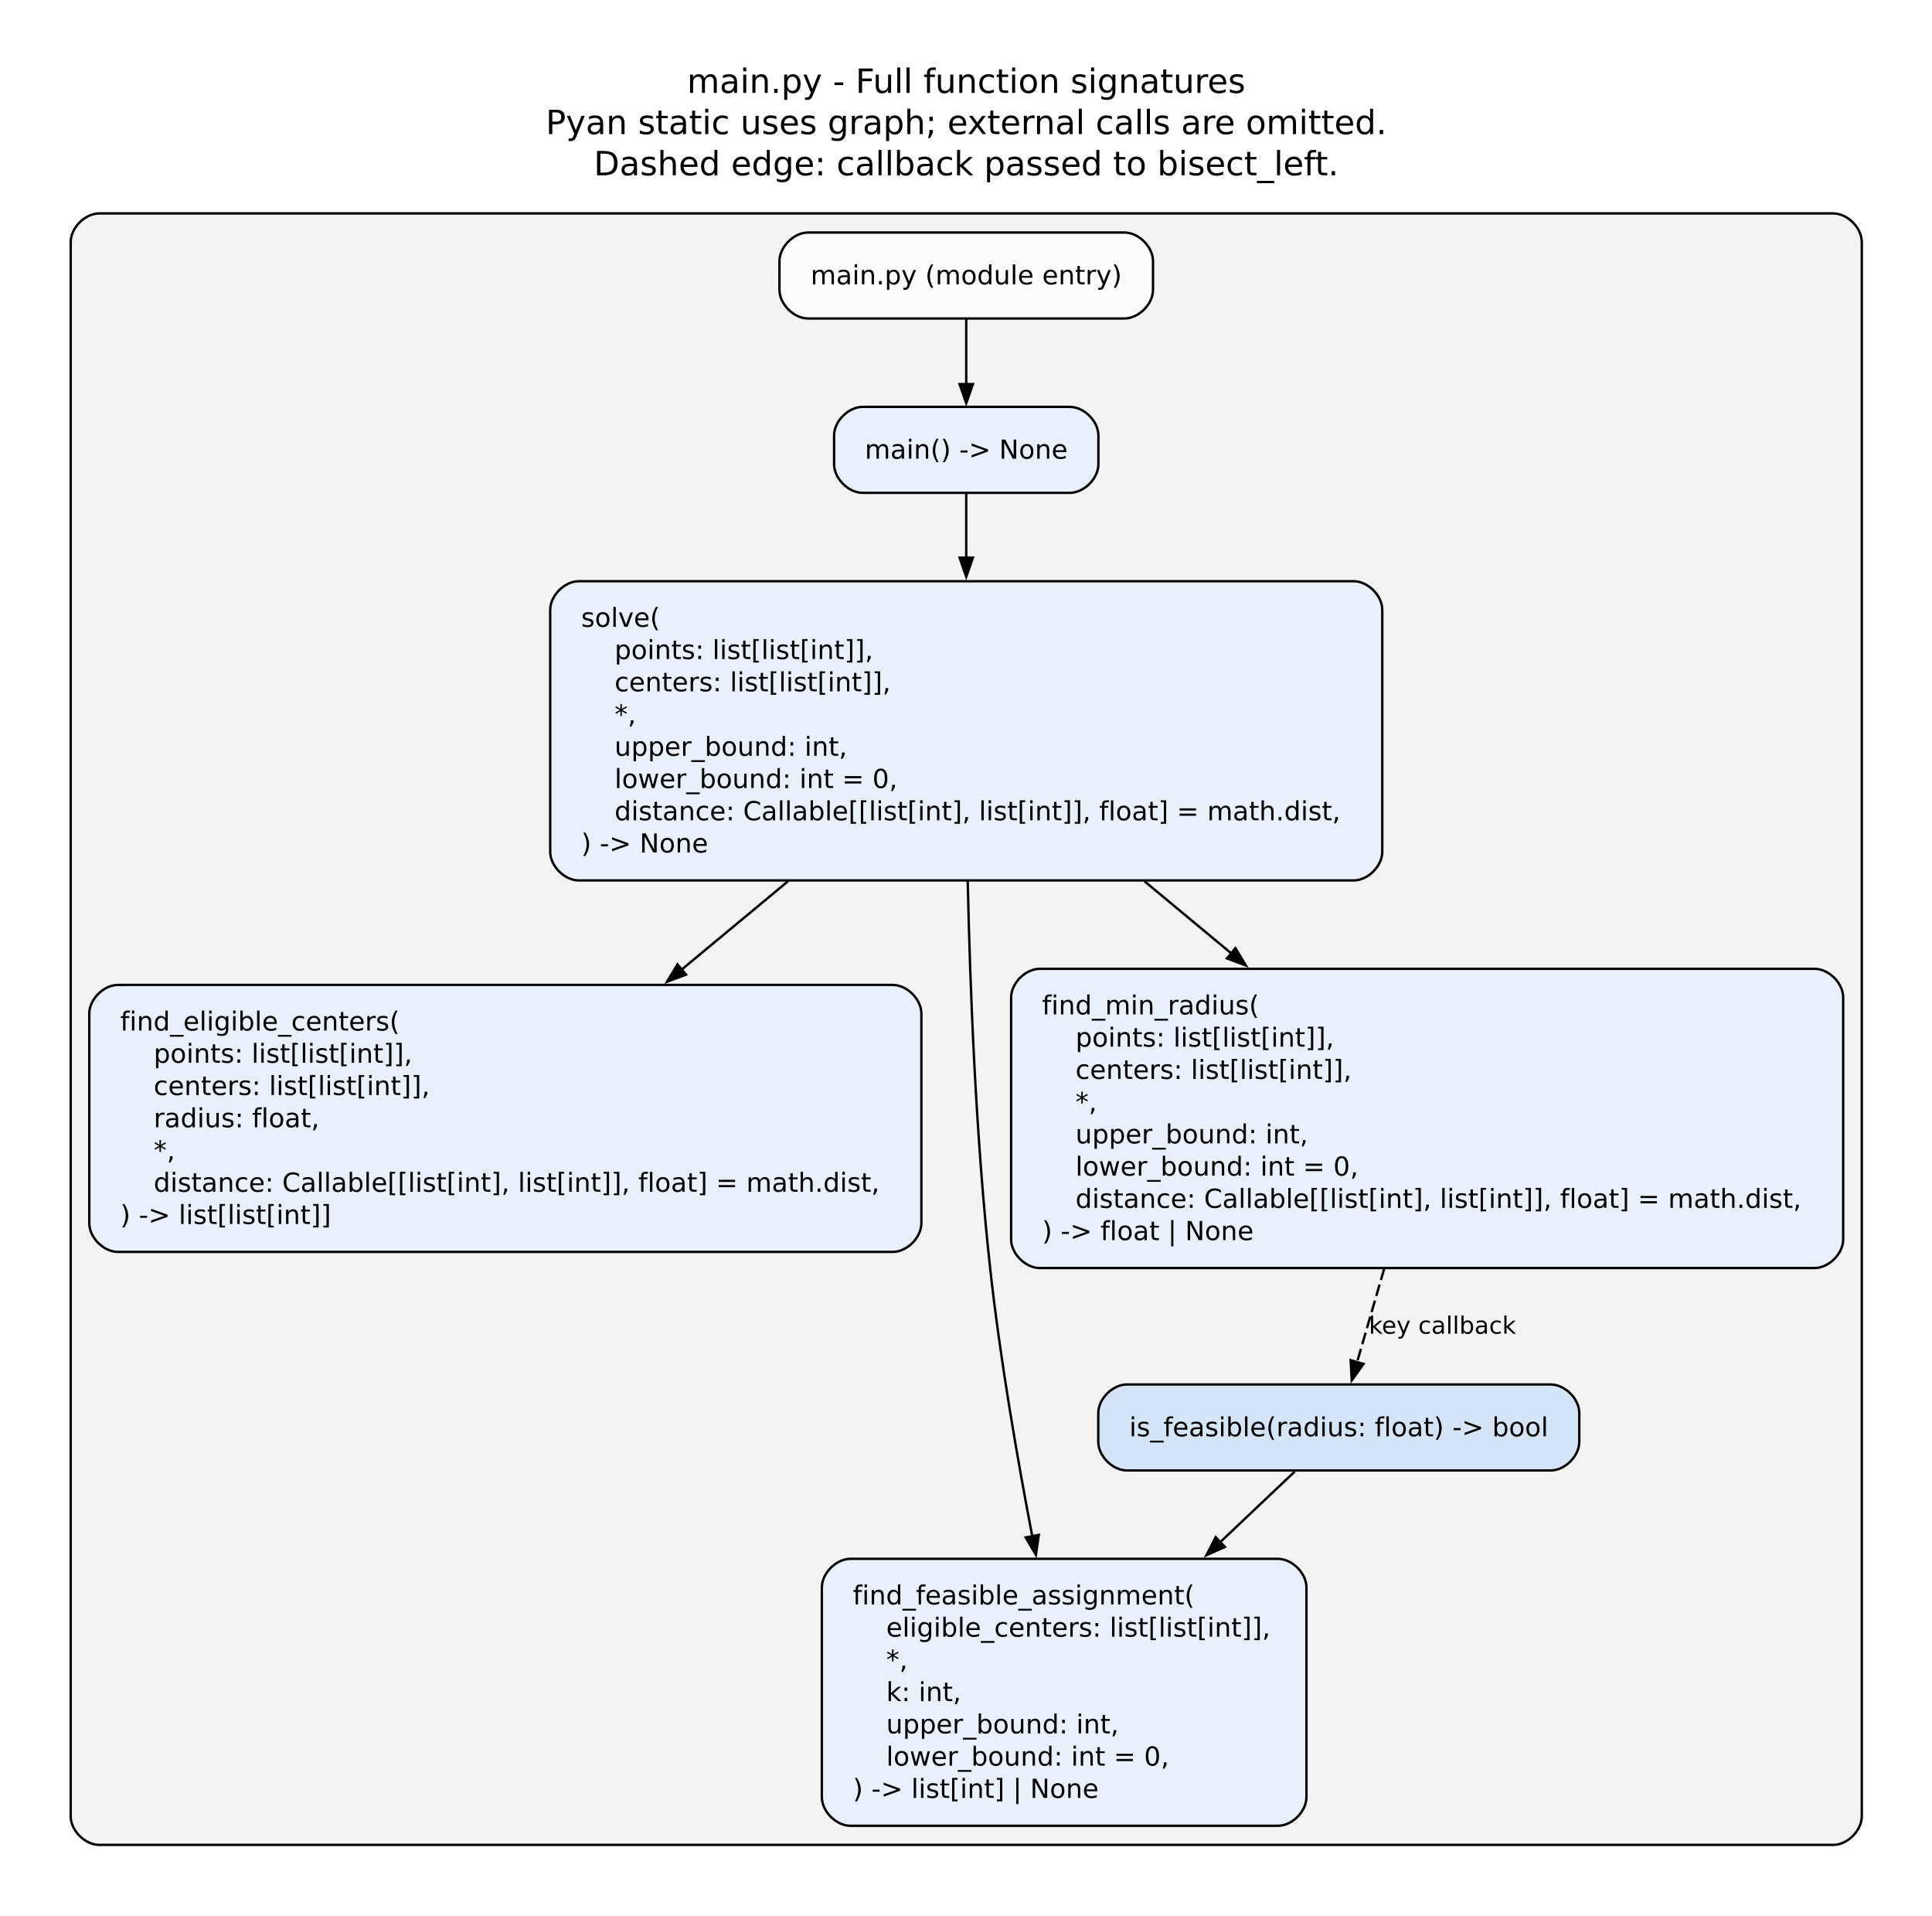
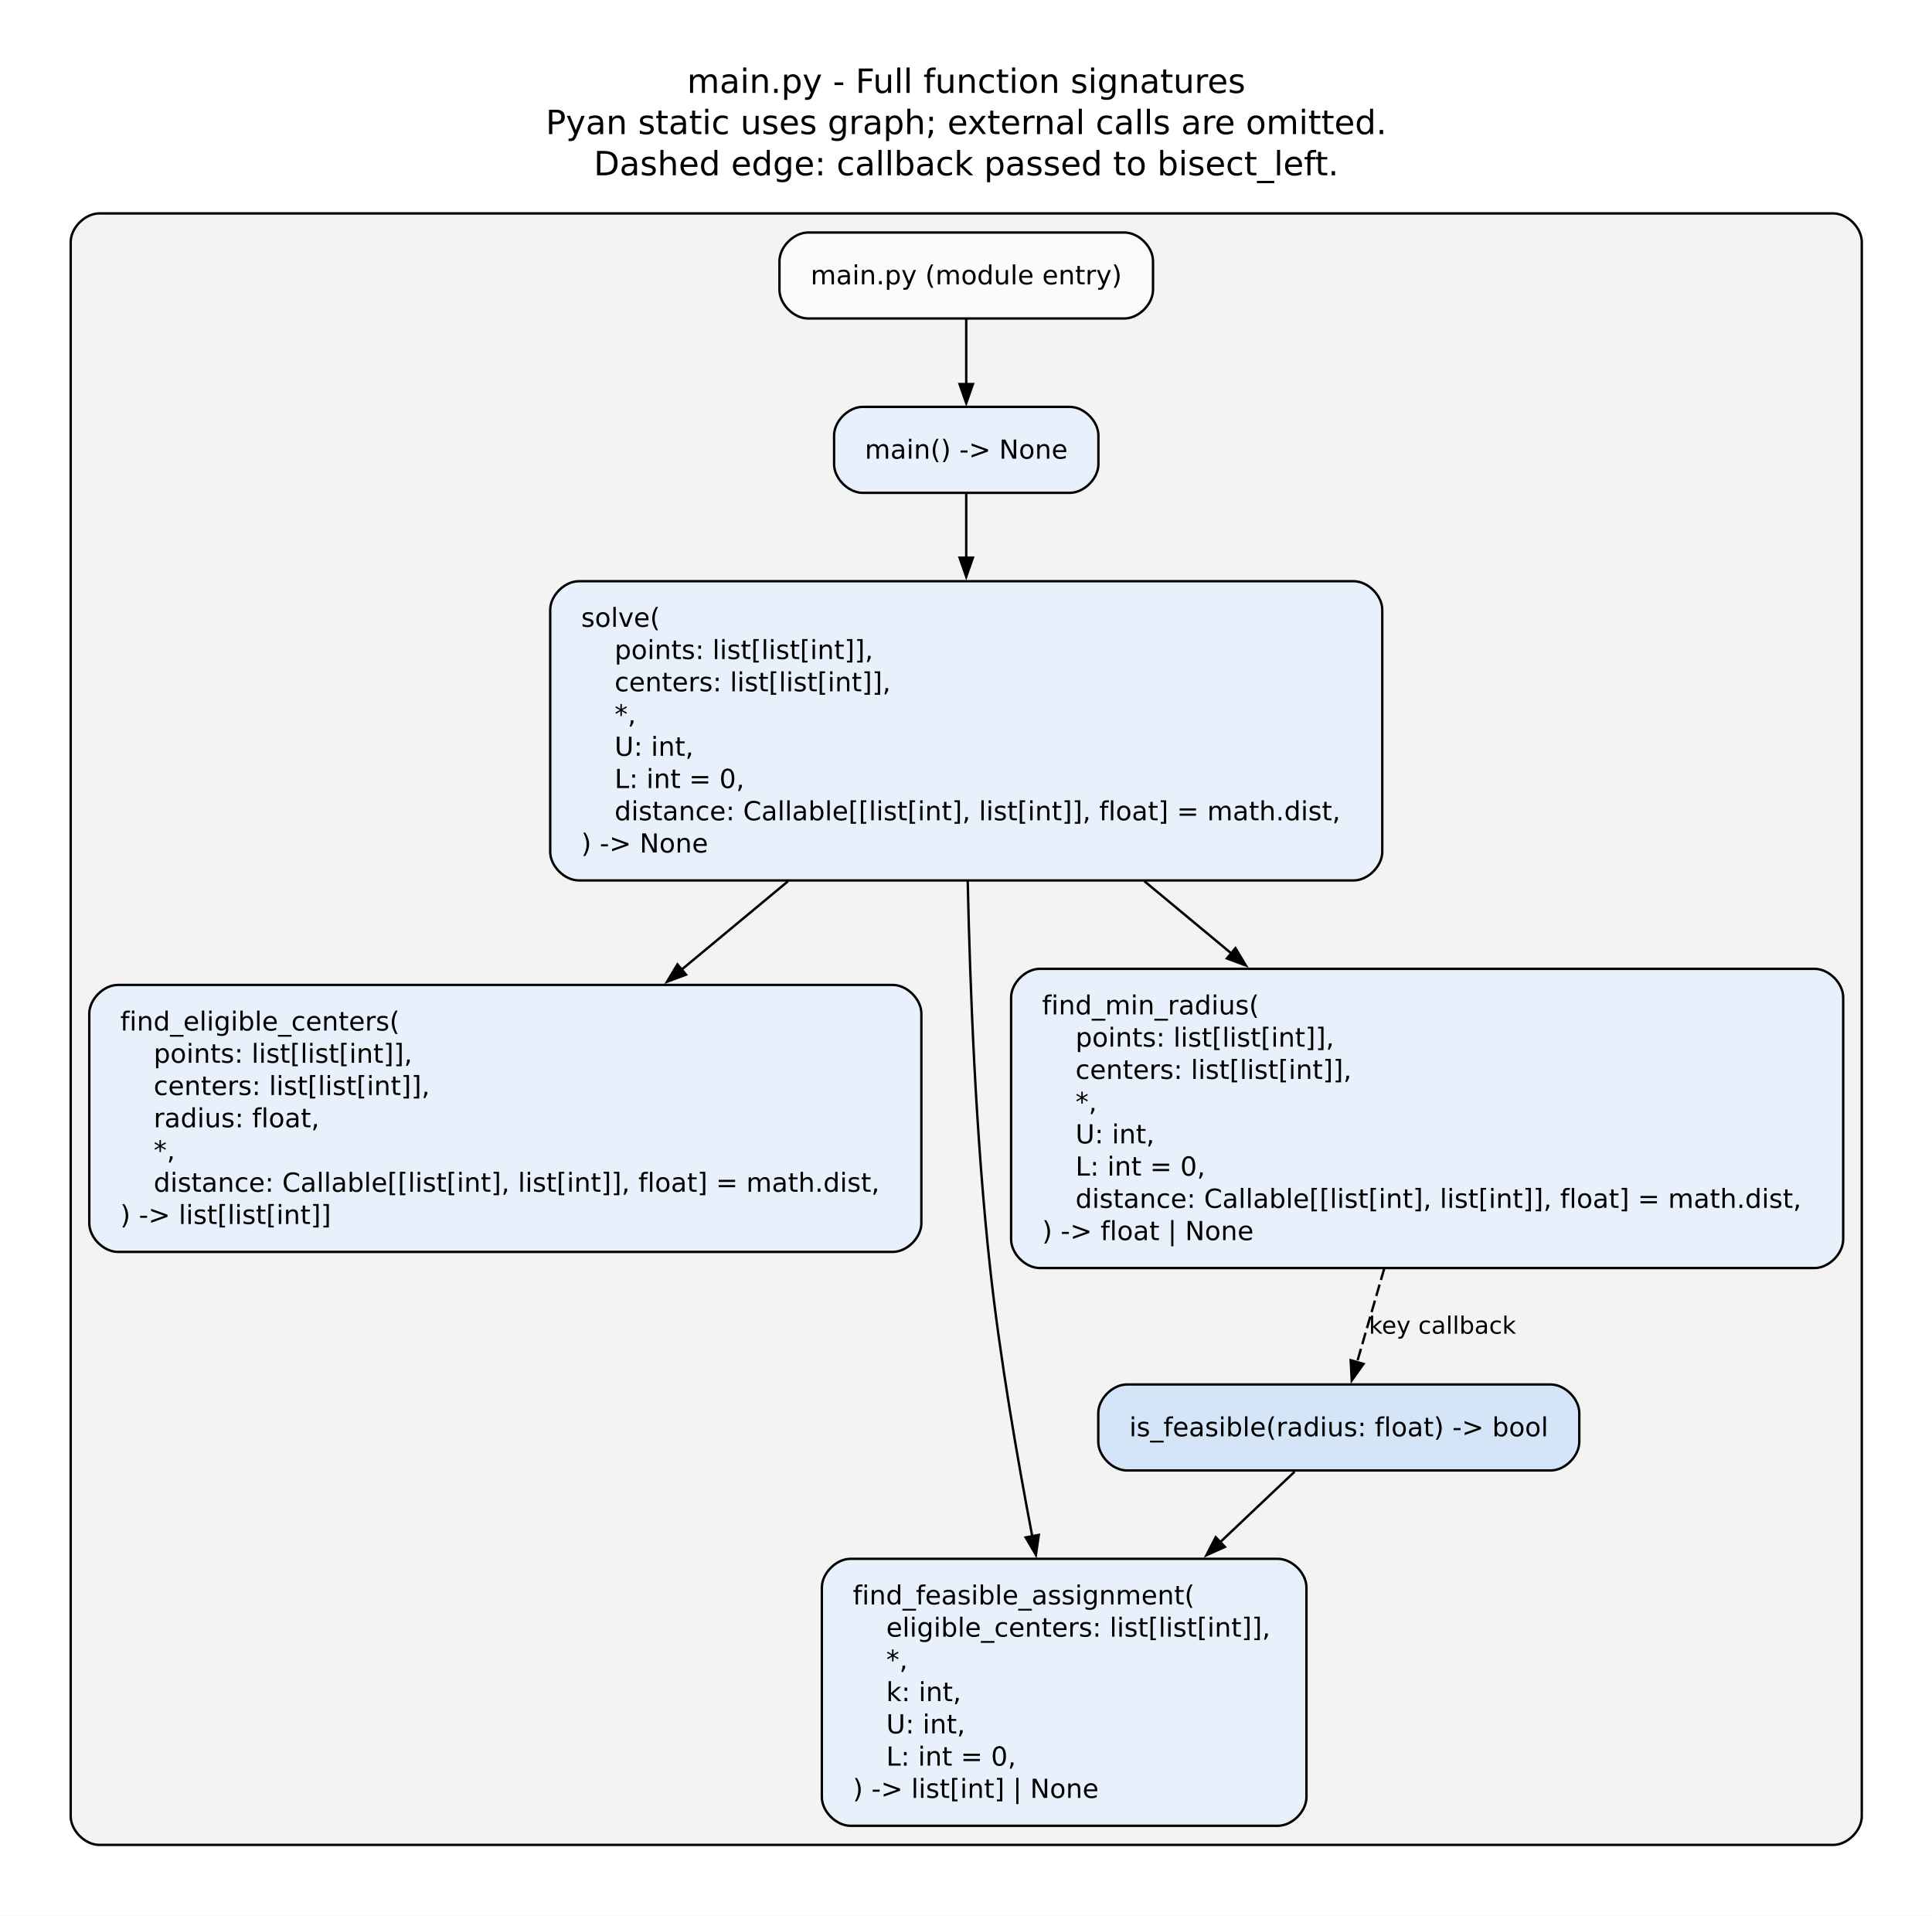
<svg xmlns="http://www.w3.org/2000/svg" xmlns:xlink="http://www.w3.org/1999/xlink" width="809pt" height="802pt" viewBox="0.00 0.00 809.00 802.00">
  <g id="graph0" class="graph" transform="scale(1 1) rotate(0) translate(21.6 780.44)">
    <polygon fill="white" stroke="none" points="-21.6,21.6 -21.6,-780.44 787.6,-780.44 787.6,21.6 -21.6,21.6" />
    <text xml:space="preserve" text-anchor="middle" x="383" y="-741.54" font-family="DejaVu Sans" font-size="14.00">main.py - Full function signatures</text>
    <text xml:space="preserve" text-anchor="middle" x="383" y="-724.29" font-family="DejaVu Sans" font-size="14.00">Pyan static uses graph; external calls are omitted.</text>
    <text xml:space="preserve" text-anchor="middle" x="383" y="-707.04" font-family="DejaVu Sans" font-size="14.00">Dashed edge: callback passed to bisect_left.</text>
    <g id="clust1" class="cluster">
      <path fill="#808080" fill-opacity="0.094" stroke="black" d="M20,-8C20,-8 746,-8 746,-8 752,-8 758,-14 758,-20 758,-20 758,-679.09 758,-679.09 758,-685.09 752,-691.09 746,-691.09 746,-691.09 20,-691.09 20,-691.09 14,-691.09 8,-685.09 8,-679.09 8,-679.09 8,-20 8,-20 8,-14 14,-8 20,-8" />
    </g>
    <g id="node1" class="node">
      <g id="a_node1">
        <a xlink:title="main&#10;/home/ian/school/cluster/main.py">
          <path fill="#ffffff" fill-opacity="0.698" stroke="black" d="M449.21,-683.09C449.21,-683.09 316.79,-683.09 316.79,-683.09 310.79,-683.09 304.79,-677.09 304.79,-671.09 304.79,-671.09 304.79,-659.09 304.79,-659.09 304.79,-653.09 310.79,-647.09 316.79,-647.09 316.79,-647.09 449.21,-647.09 449.21,-647.09 455.21,-647.09 461.21,-653.09 461.21,-659.09 461.21,-659.09 461.21,-671.09 461.21,-671.09 461.21,-677.09 455.21,-683.09 449.21,-683.09" />
          <text xml:space="preserve" text-anchor="middle" x="383" y="-661.39" font-family="DejaVu Sans" font-size="11.00" fill="#000000">main.py (module entry)</text>
        </a>
      </g>
    </g>
    <g id="node5" class="node">
      <g id="a_node5">
        <a xlink:title="main.main&#10;/home/ian/school/cluster/main.py:187&#10;function in main">
          <path fill="#e8f1fb" stroke="black" d="M426.34,-610.09C426.34,-610.09 339.66,-610.09 339.66,-610.09 333.66,-610.09 327.66,-604.09 327.66,-598.09 327.66,-598.09 327.66,-586.09 327.66,-586.09 327.66,-580.09 333.66,-574.09 339.66,-574.09 339.66,-574.09 426.34,-574.09 426.34,-574.09 432.34,-574.09 438.34,-580.09 438.34,-586.09 438.34,-586.09 438.34,-598.09 438.34,-598.09 438.34,-604.09 432.34,-610.09 426.34,-610.09" />
          <text xml:space="preserve" text-anchor="middle" x="383" y="-588.39" font-family="DejaVu Sans" font-size="11.00" fill="#000000">main() -&gt; None</text>
        </a>
      </g>
    </g>
    <g id="edge1" class="edge">
      <path fill="none" stroke="#000000" d="M383,-646.9C383,-638.71 383,-628.71 383,-619.57" />
      <polygon fill="#000000" stroke="#000000" points="385.8,-619.63 383,-611.63 380.2,-619.63 385.8,-619.63" />
    </g>
    <g id="node2" class="node">
      <g id="a_node2">
        <a xlink:title="main.find_eligible_centers&#10;/home/ian/school/cluster/main.py:8&#10;function in main">
          <path fill="#e8f1fb" stroke="black" d="M352.21,-368.06C352.21,-368.06 27.79,-368.06 27.79,-368.06 21.79,-368.06 15.79,-362.06 15.79,-356.06 15.79,-356.06 15.79,-268.28 15.79,-268.28 15.79,-262.28 21.79,-256.28 27.79,-256.28 27.79,-256.28 352.21,-256.28 352.21,-256.28 358.21,-256.28 364.21,-262.28 364.21,-268.28 364.21,-268.28 364.21,-356.06 364.21,-356.06 364.21,-362.06 358.21,-368.06 352.21,-368.06" />
          <text xml:space="preserve" text-anchor="start" x="28.75" y="-348.97" font-family="DejaVu Sans" font-size="11.00" fill="#000000">find_eligible_centers(</text>
          <text xml:space="preserve" text-anchor="start" x="28.75" y="-335.47" font-family="DejaVu Sans" font-size="11.00" fill="#000000">    points: list[list[int]],</text>
          <text xml:space="preserve" text-anchor="start" x="28.75" y="-321.97" font-family="DejaVu Sans" font-size="11.00" fill="#000000">    centers: list[list[int]],</text>
          <text xml:space="preserve" text-anchor="start" x="28.75" y="-308.47" font-family="DejaVu Sans" font-size="11.00" fill="#000000">    radius: float,</text>
          <text xml:space="preserve" text-anchor="start" x="28.75" y="-294.97" font-family="DejaVu Sans" font-size="11.00" fill="#000000">    *,</text>
          <text xml:space="preserve" text-anchor="start" x="28.75" y="-281.47" font-family="DejaVu Sans" font-size="11.00" fill="#000000">    distance: Callable[[list[int], list[int]], float] = math.dist,</text>
          <text xml:space="preserve" text-anchor="start" x="28.75" y="-267.97" font-family="DejaVu Sans" font-size="11.00" fill="#000000">) -&gt; list[list[int]]</text>
        </a>
      </g>
    </g>
    <g id="node3" class="node">
      <g id="a_node3">
        <a xlink:title="main.find_feasible_assignment&#10;/home/ian/school/cluster/main.py:22&#10;function in main">
          <path fill="#e8f1fb" stroke="black" d="M513.46,-127.78C513.46,-127.78 334.54,-127.78 334.54,-127.78 328.54,-127.78 322.54,-121.78 322.54,-115.78 322.54,-115.78 322.54,-28 322.54,-28 322.54,-22 328.54,-16 334.54,-16 334.54,-16 513.46,-16 513.46,-16 519.46,-16 525.46,-22 525.46,-28 525.46,-28 525.46,-115.78 525.46,-115.78 525.46,-121.78 519.46,-127.78 513.46,-127.78" />
          <text xml:space="preserve" text-anchor="start" x="335.5" y="-108.69" font-family="DejaVu Sans" font-size="11.00" fill="#000000">find_feasible_assignment(</text>
          <text xml:space="preserve" text-anchor="start" x="335.5" y="-95.19" font-family="DejaVu Sans" font-size="11.00" fill="#000000">    eligible_centers: list[list[int]],</text>
          <text xml:space="preserve" text-anchor="start" x="335.5" y="-81.69" font-family="DejaVu Sans" font-size="11.00" fill="#000000">    *,</text>
          <text xml:space="preserve" text-anchor="start" x="335.5" y="-68.19" font-family="DejaVu Sans" font-size="11.00" fill="#000000">    k: int,</text>
-           <text xml:space="preserve" text-anchor="start" x="335.5" y="-54.69" font-family="DejaVu Sans" font-size="11.00" fill="#000000">    upper_bound: int,</text>
-           <text xml:space="preserve" text-anchor="start" x="335.5" y="-41.19" font-family="DejaVu Sans" font-size="11.00" fill="#000000">    lower_bound: int = 0,</text>
+           <text xml:space="preserve" text-anchor="start" x="335.5" y="-54.69" font-family="DejaVu Sans" font-size="11.00" fill="#000000">    U: int,</text>
+           <text xml:space="preserve" text-anchor="start" x="335.5" y="-41.19" font-family="DejaVu Sans" font-size="11.00" fill="#000000">    L: int = 0,</text>
          <text xml:space="preserve" text-anchor="start" x="335.5" y="-27.69" font-family="DejaVu Sans" font-size="11.00" fill="#000000">) -&gt; list[int] | None</text>
        </a>
      </g>
    </g>
    <g id="node4" class="node">
      <g id="a_node4">
        <a xlink:title="main.find_min_radius&#10;/home/ian/school/cluster/main.py:91&#10;function in main">
          <path fill="#e8f1fb" stroke="black" d="M738.21,-374.81C738.21,-374.81 413.79,-374.81 413.79,-374.81 407.79,-374.81 401.79,-368.81 401.79,-362.81 401.79,-362.81 401.79,-261.53 401.79,-261.53 401.79,-255.53 407.79,-249.53 413.79,-249.53 413.79,-249.53 738.21,-249.53 738.21,-249.53 744.21,-249.53 750.21,-255.53 750.21,-261.53 750.21,-261.53 750.21,-362.81 750.21,-362.81 750.21,-368.81 744.21,-374.81 738.21,-374.81" />
          <text xml:space="preserve" text-anchor="start" x="414.75" y="-355.72" font-family="DejaVu Sans" font-size="11.00" fill="#000000">find_min_radius(</text>
          <text xml:space="preserve" text-anchor="start" x="414.75" y="-342.22" font-family="DejaVu Sans" font-size="11.00" fill="#000000">    points: list[list[int]],</text>
          <text xml:space="preserve" text-anchor="start" x="414.75" y="-328.72" font-family="DejaVu Sans" font-size="11.00" fill="#000000">    centers: list[list[int]],</text>
          <text xml:space="preserve" text-anchor="start" x="414.75" y="-315.22" font-family="DejaVu Sans" font-size="11.00" fill="#000000">    *,</text>
-           <text xml:space="preserve" text-anchor="start" x="414.75" y="-301.72" font-family="DejaVu Sans" font-size="11.00" fill="#000000">    upper_bound: int,</text>
-           <text xml:space="preserve" text-anchor="start" x="414.75" y="-288.22" font-family="DejaVu Sans" font-size="11.00" fill="#000000">    lower_bound: int = 0,</text>
+           <text xml:space="preserve" text-anchor="start" x="414.75" y="-301.72" font-family="DejaVu Sans" font-size="11.00" fill="#000000">    U: int,</text>
+           <text xml:space="preserve" text-anchor="start" x="414.75" y="-288.22" font-family="DejaVu Sans" font-size="11.00" fill="#000000">    L: int = 0,</text>
          <text xml:space="preserve" text-anchor="start" x="414.75" y="-274.72" font-family="DejaVu Sans" font-size="11.00" fill="#000000">    distance: Callable[[list[int], list[int]], float] = math.dist,</text>
          <text xml:space="preserve" text-anchor="start" x="414.75" y="-261.22" font-family="DejaVu Sans" font-size="11.00" fill="#000000">) -&gt; float | None</text>
        </a>
      </g>
    </g>
    <g id="node7" class="node">
      <g id="a_node7">
        <a xlink:title="main.find_min_radius.is_feasible&#10;/home/ian/school/cluster/main.py:122&#10;function in main.find_min_radius">
          <path fill="#d5e5f8" stroke="black" d="M627.71,-200.78C627.71,-200.78 450.29,-200.78 450.29,-200.78 444.29,-200.78 438.29,-194.78 438.29,-188.78 438.29,-188.78 438.29,-176.78 438.29,-176.78 438.29,-170.78 444.29,-164.78 450.29,-164.78 450.29,-164.78 627.71,-164.78 627.71,-164.78 633.71,-164.78 639.71,-170.78 639.71,-176.78 639.71,-176.78 639.71,-188.78 639.71,-188.78 639.71,-194.78 633.71,-200.78 627.71,-200.78" />
          <text xml:space="preserve" text-anchor="middle" x="539" y="-179.08" font-family="DejaVu Sans" font-size="11.00" fill="#000000">is_feasible(radius: float) -&gt; bool</text>
        </a>
      </g>
    </g>
    <g id="edge2" class="edge">
      <path fill="none" stroke="#000000" stroke-dasharray="5,2" d="M558.04,-249.34C554.01,-235.47 549.95,-221.49 546.62,-210.02" />
      <polygon fill="#000000" stroke="#000000" points="549.35,-209.39 544.43,-202.48 543.98,-210.95 549.35,-209.39" />
      <text xml:space="preserve" text-anchor="middle" x="582.4" y="-222.03" font-family="DejaVu Sans" font-size="10.00">key callback</text>
    </g>
    <g id="node6" class="node">
      <g id="a_node6">
        <a xlink:title="main.solve&#10;/home/ian/school/cluster/main.py:143&#10;function in main">
          <path fill="#e8f1fb" stroke="black" d="M545.21,-537.09C545.21,-537.09 220.79,-537.09 220.79,-537.09 214.79,-537.09 208.79,-531.09 208.79,-525.09 208.79,-525.09 208.79,-423.81 208.79,-423.81 208.79,-417.81 214.79,-411.81 220.79,-411.81 220.79,-411.81 545.21,-411.81 545.21,-411.81 551.21,-411.81 557.21,-417.81 557.21,-423.81 557.21,-423.81 557.21,-525.09 557.21,-525.09 557.21,-531.09 551.21,-537.09 545.21,-537.09" />
          <text xml:space="preserve" text-anchor="start" x="221.75" y="-518" font-family="DejaVu Sans" font-size="11.00" fill="#000000">solve(</text>
          <text xml:space="preserve" text-anchor="start" x="221.75" y="-504.5" font-family="DejaVu Sans" font-size="11.00" fill="#000000">    points: list[list[int]],</text>
          <text xml:space="preserve" text-anchor="start" x="221.75" y="-491" font-family="DejaVu Sans" font-size="11.00" fill="#000000">    centers: list[list[int]],</text>
          <text xml:space="preserve" text-anchor="start" x="221.75" y="-477.5" font-family="DejaVu Sans" font-size="11.00" fill="#000000">    *,</text>
-           <text xml:space="preserve" text-anchor="start" x="221.75" y="-464" font-family="DejaVu Sans" font-size="11.00" fill="#000000">    upper_bound: int,</text>
-           <text xml:space="preserve" text-anchor="start" x="221.75" y="-450.5" font-family="DejaVu Sans" font-size="11.00" fill="#000000">    lower_bound: int = 0,</text>
+           <text xml:space="preserve" text-anchor="start" x="221.75" y="-464" font-family="DejaVu Sans" font-size="11.00" fill="#000000">    U: int,</text>
+           <text xml:space="preserve" text-anchor="start" x="221.75" y="-450.5" font-family="DejaVu Sans" font-size="11.00" fill="#000000">    L: int = 0,</text>
          <text xml:space="preserve" text-anchor="start" x="221.75" y="-437" font-family="DejaVu Sans" font-size="11.00" fill="#000000">    distance: Callable[[list[int], list[int]], float] = math.dist,</text>
          <text xml:space="preserve" text-anchor="start" x="221.75" y="-423.5" font-family="DejaVu Sans" font-size="11.00" fill="#000000">) -&gt; None</text>
        </a>
      </g>
    </g>
    <g id="edge4" class="edge">
      <path fill="none" stroke="#000000" d="M383,-573.78C383,-566.2 383,-556.77 383,-546.76" />
      <polygon fill="#000000" stroke="#000000" points="385.8,-546.96 383,-538.96 380.2,-546.96 385.8,-546.96" />
    </g>
    <g id="edge5" class="edge">
      <path fill="none" stroke="#000000" d="M308.38,-411.48C293.7,-399.29 278.32,-386.51 263.67,-374.35" />
      <polygon fill="#000000" stroke="#000000" points="265.66,-372.36 257.71,-369.4 262.08,-376.67 265.66,-372.36" />
    </g>
    <g id="edge6" class="edge">
      <path fill="none" stroke="#000000" d="M383.62,-411.51C384.6,-366.46 387.02,-304.07 393,-249.53 397.11,-212.05 404.27,-170.49 410.67,-137.11" />
      <polygon fill="#000000" stroke="#000000" points="413.39,-137.8 412.17,-129.41 407.89,-136.73 413.39,-137.8" />
    </g>
    <g id="edge7" class="edge">
      <path fill="none" stroke="#000000" d="M457.62,-411.48C469.59,-401.54 482.03,-391.21 494.16,-381.13" />
      <polygon fill="#000000" stroke="#000000" points="495.73,-383.47 500.1,-376.2 492.15,-379.16 495.73,-383.47" />
    </g>
    <g id="edge3" class="edge">
      <path fill="none" stroke="#000000" d="M520.52,-164.28C511.77,-155.99 500.72,-145.54 489.26,-134.68" />
      <polygon fill="#000000" stroke="#000000" points="491.31,-132.77 483.57,-129.3 487.46,-136.83 491.31,-132.77" />
    </g>
  </g>
</svg>
